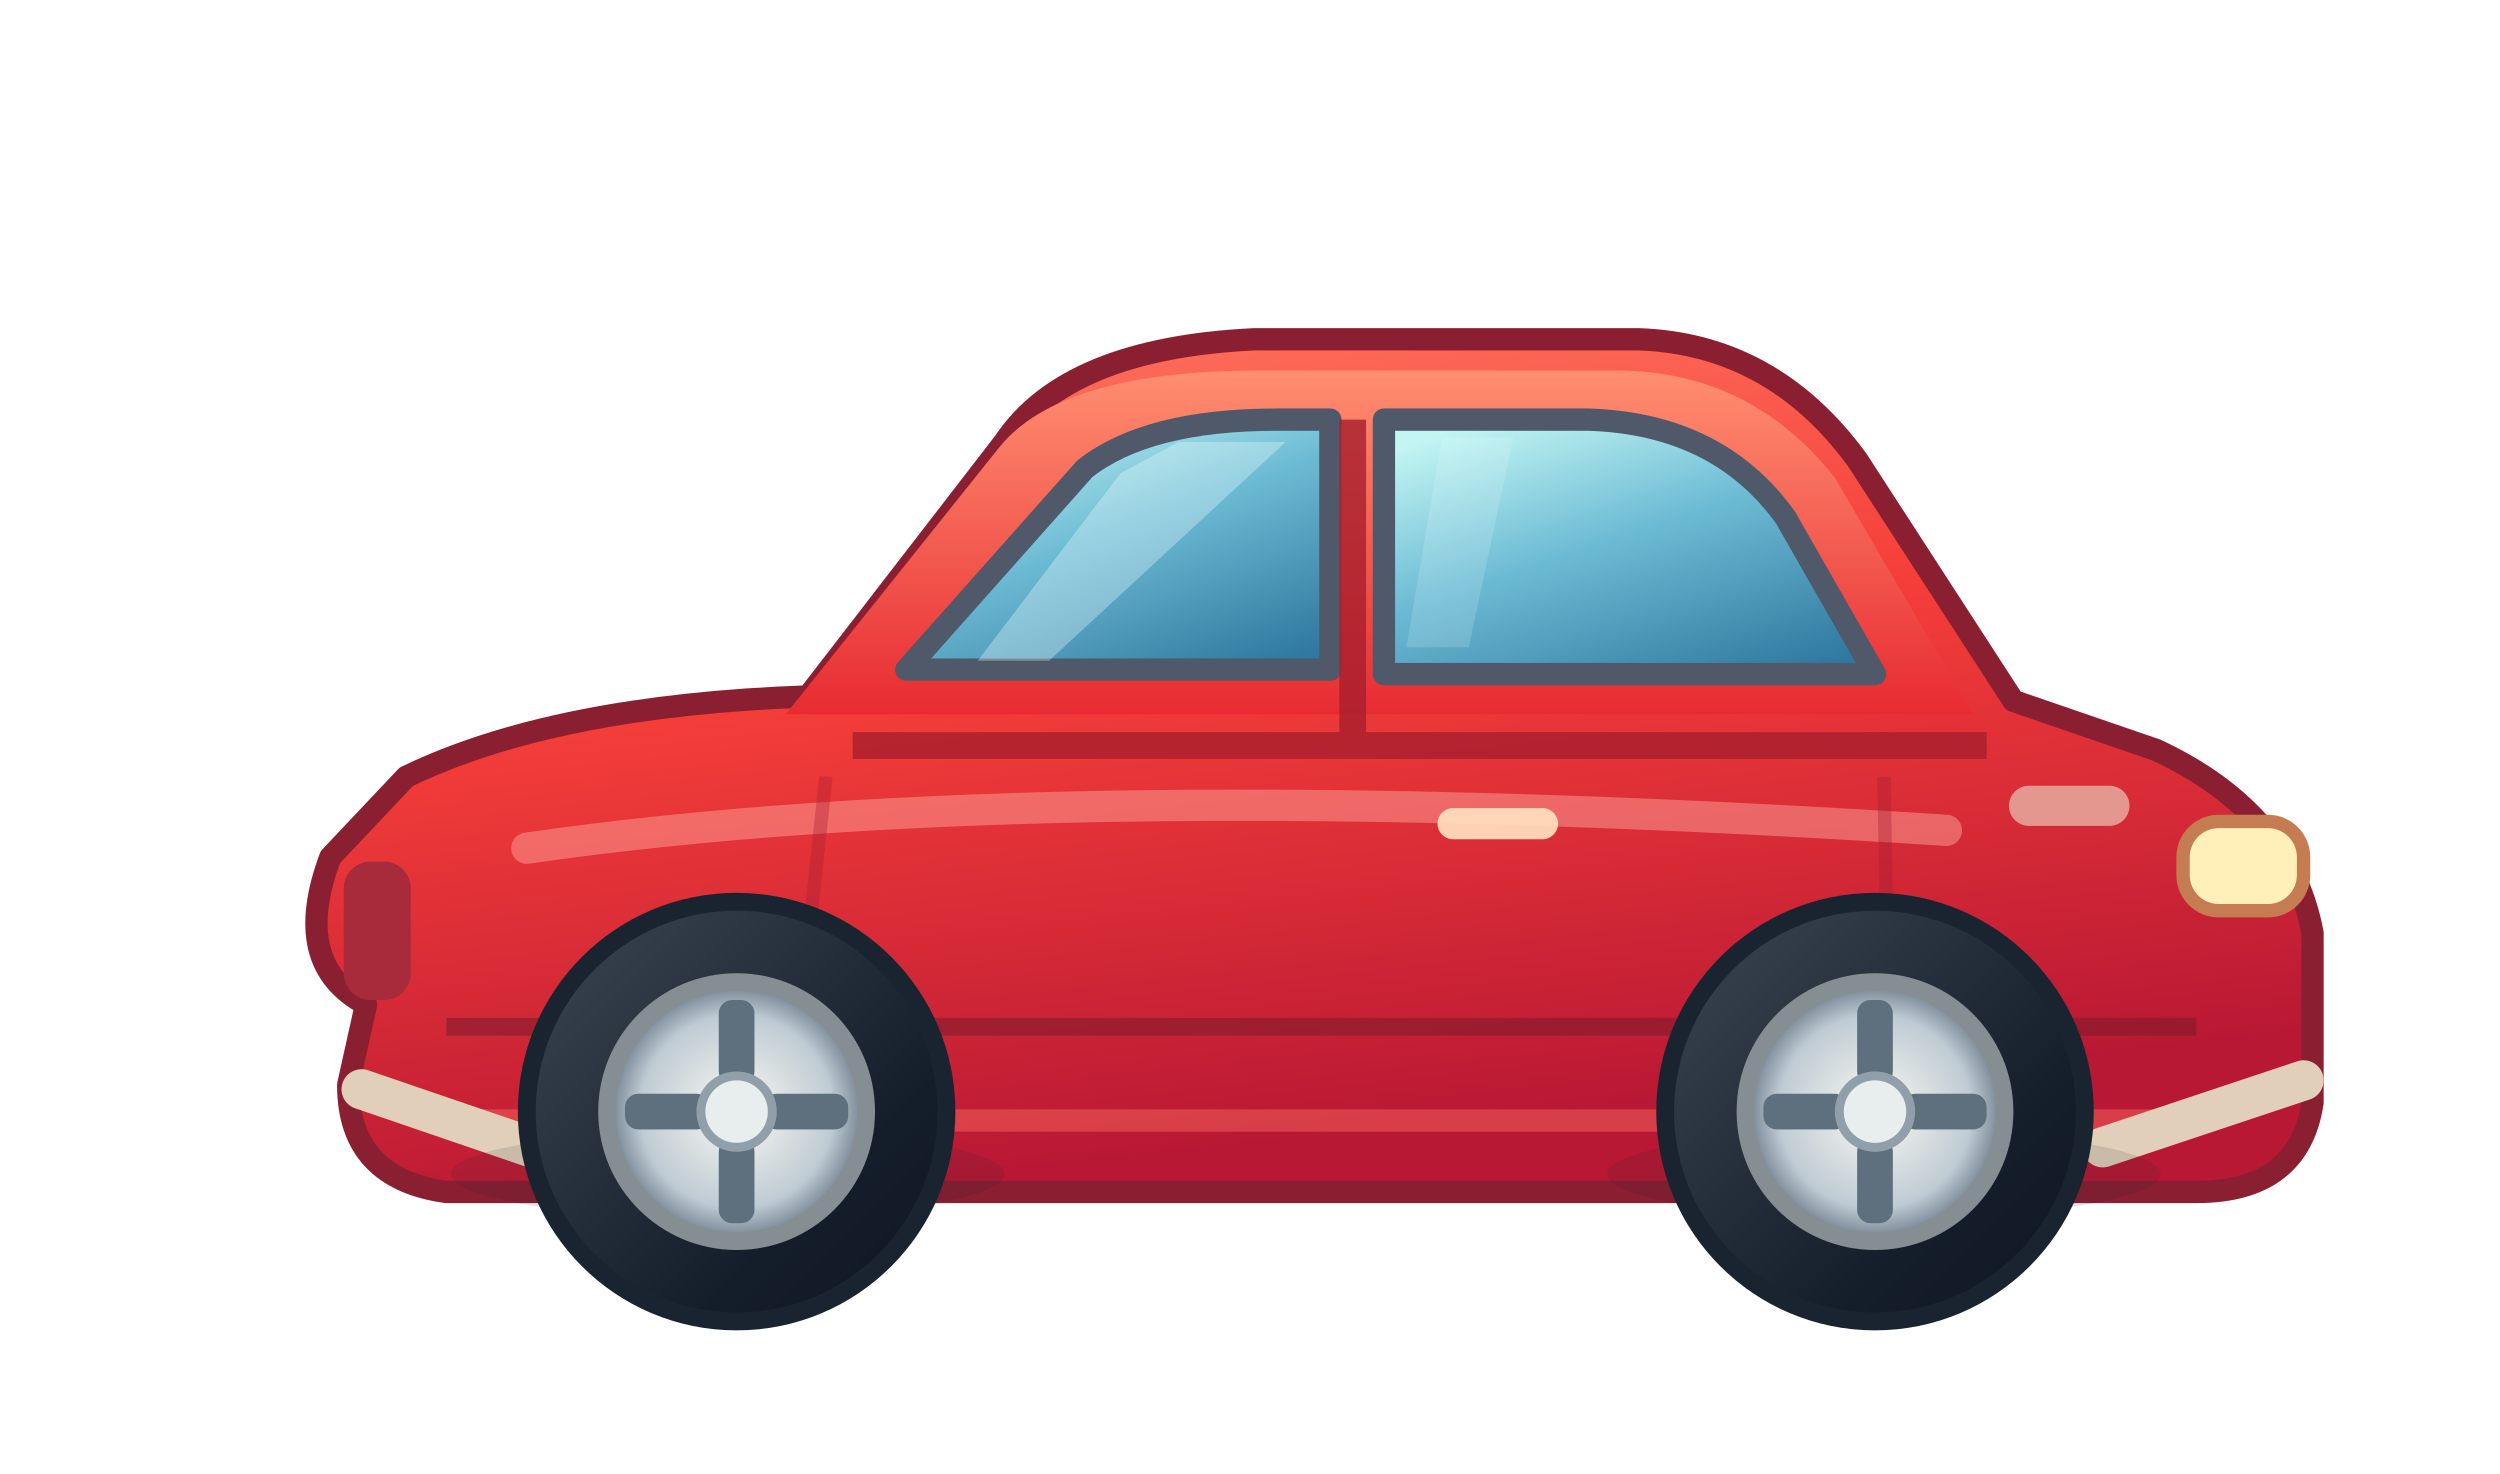
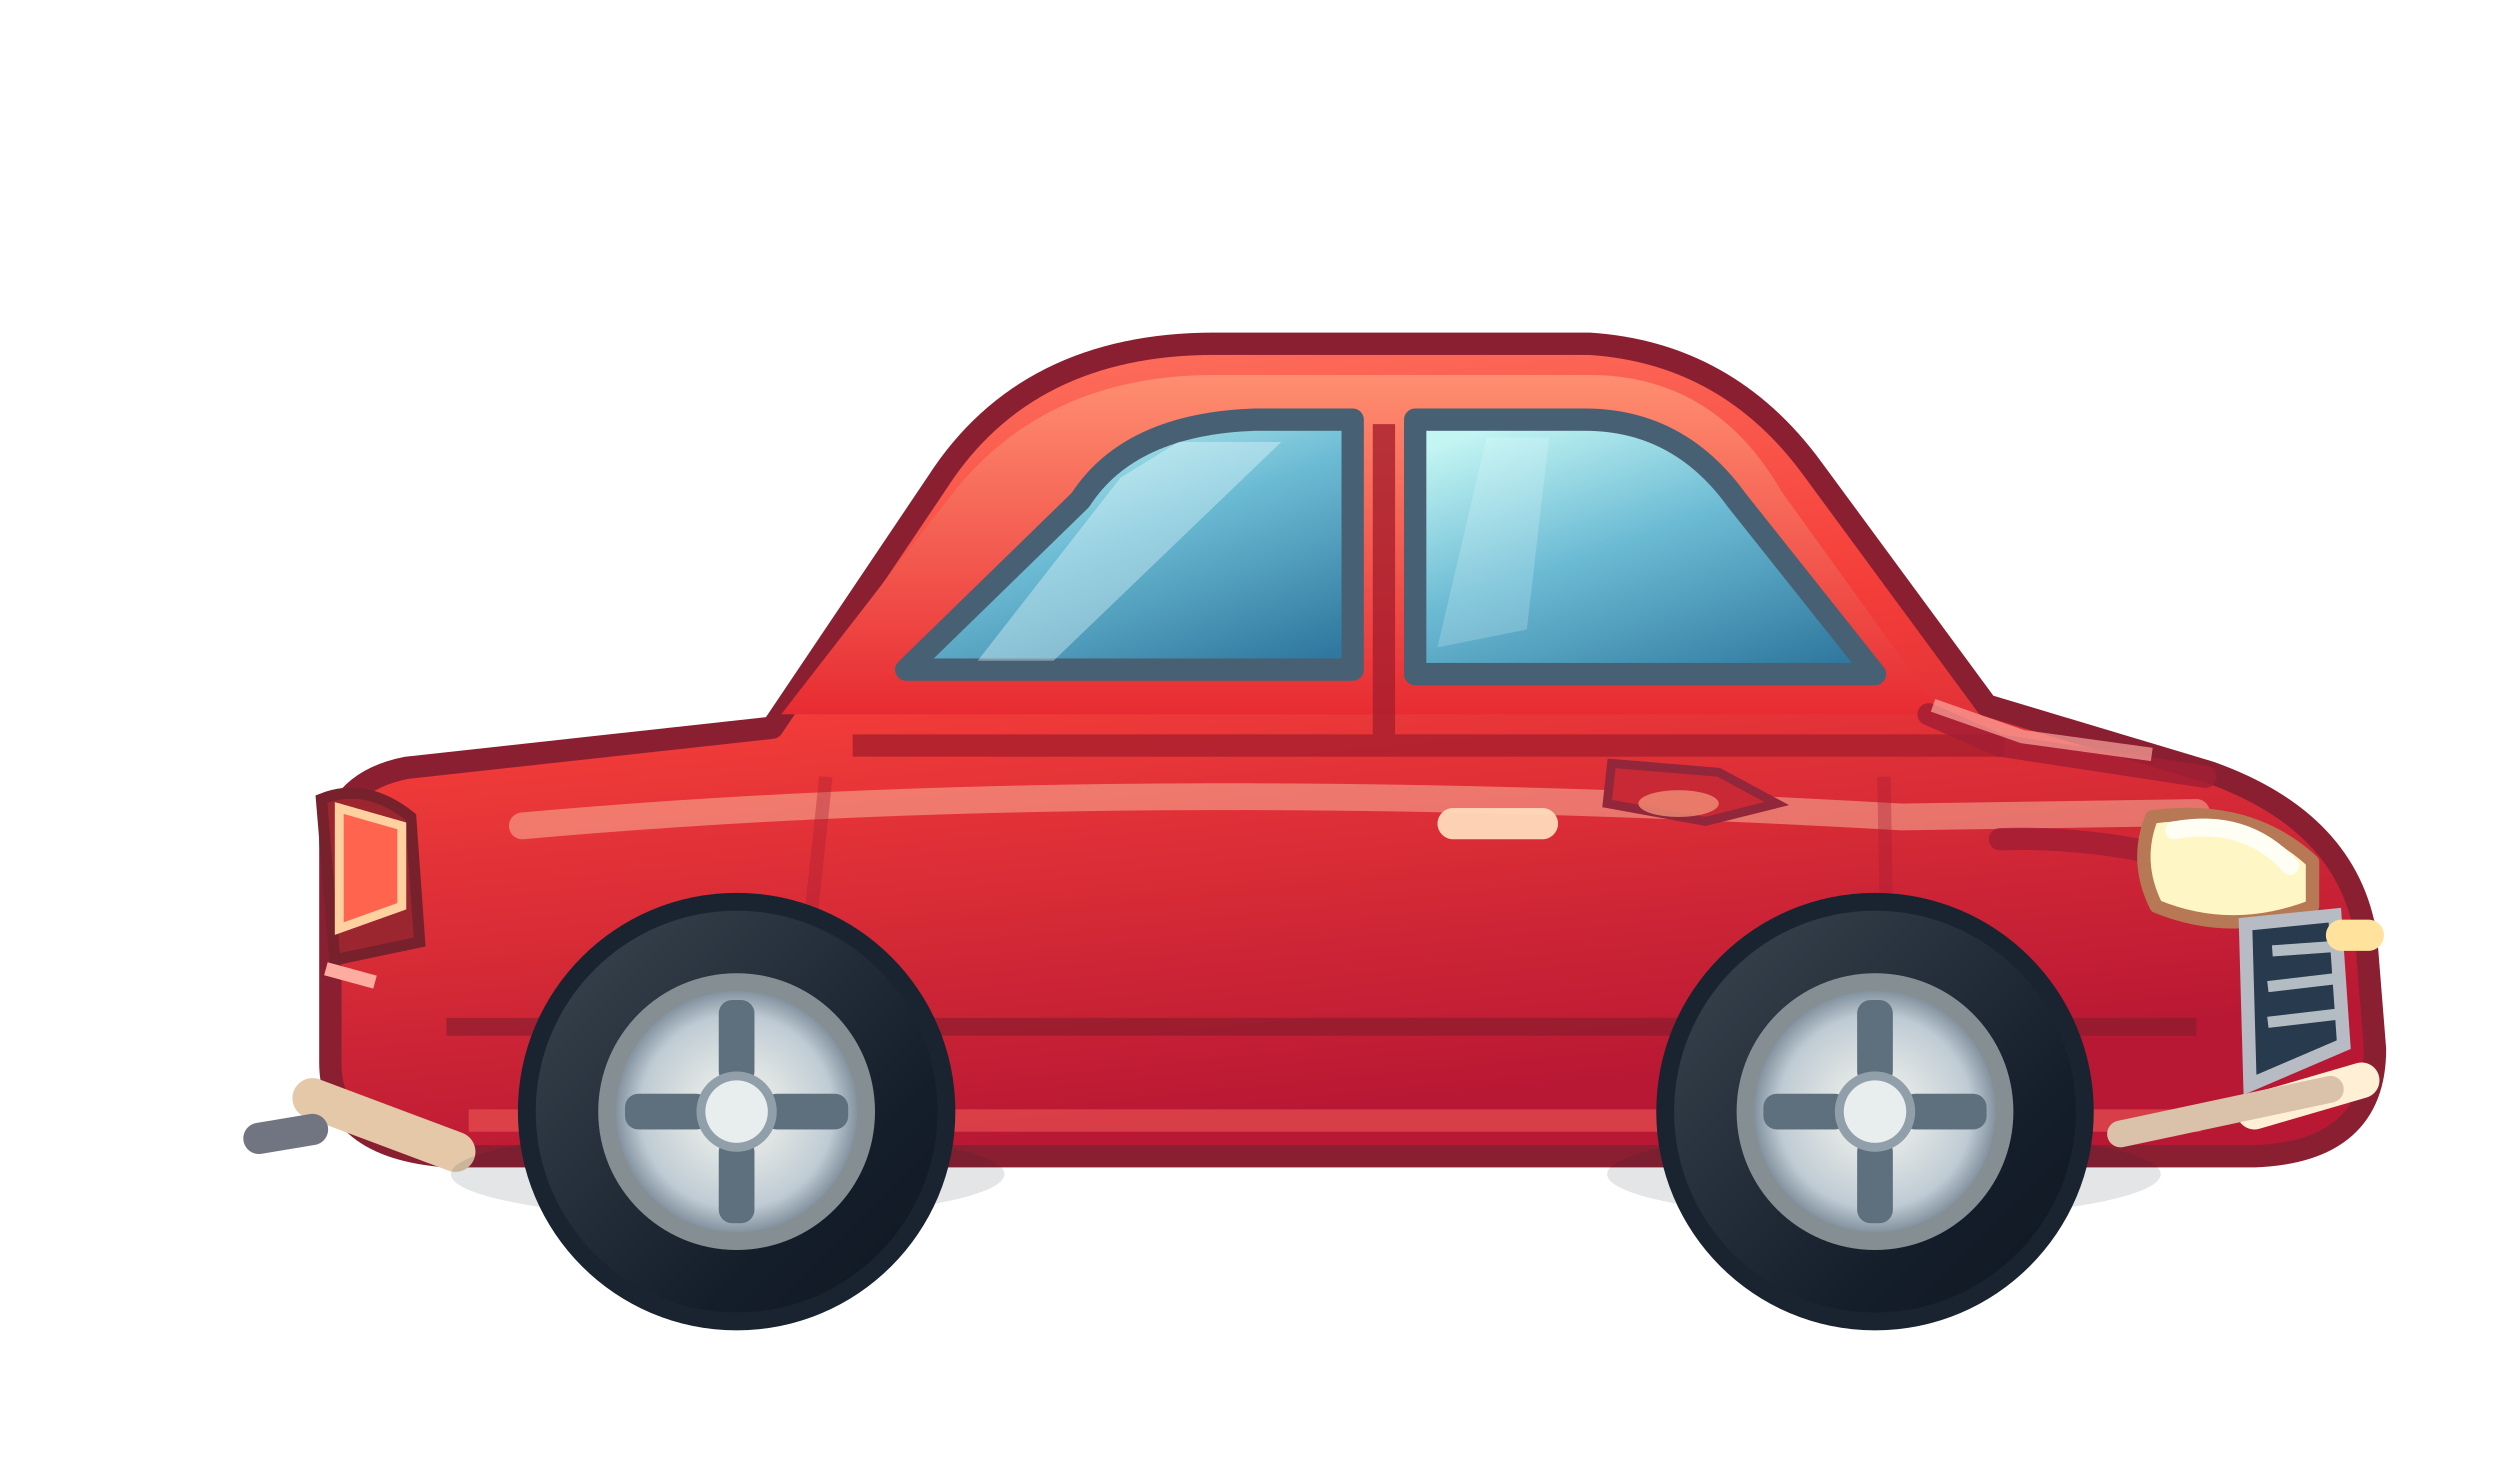
- <svg xmlns="http://www.w3.org/2000/svg" viewBox="0 0 560 330" role="img" aria-label="Կարմիր մուլտային մեքենա" preserveAspectRatio="xMidYMid meet">
+ <svg xmlns="http://www.w3.org/2000/svg" viewBox="0 0 560 330" role="img" data-facing="right" aria-label="Կարմիր մուլտային մեքենա՝ առջևը աջ կողմում" preserveAspectRatio="xMidYMid meet">
  <defs>
    <linearGradient id="paint" x1="0" y1="0" x2=".25" y2="1">
      <stop stop-color="#ff7963" />
      <stop offset=".45" stop-color="#f53e39" />
      <stop offset="1" stop-color="#b91834" />
    </linearGradient>
    <linearGradient id="roof" x1="0" y1="0" x2="0" y2="1">
      <stop stop-color="#ff8e70" />
      <stop offset="1" stop-color="#e82b32" />
    </linearGradient>
    <linearGradient id="glass" x1=".2" y1="0" x2=".85" y2="1">
      <stop stop-color="#c3f5f3" />
      <stop offset=".45" stop-color="#6cbbd4" />
      <stop offset="1" stop-color="#30789f" />
    </linearGradient>
    <linearGradient id="tire" x1="0" y1="0" x2="1" y2="1">
      <stop stop-color="#3c4752" />
      <stop offset=".7" stop-color="#141e2a" />
      <stop offset="1" stop-color="#0e1620" />
    </linearGradient>
    <radialGradient id="hub">
      <stop stop-color="#fafaf0" />
      <stop offset=".8" stop-color="#bfcbd4" />
      <stop offset="1" stop-color="#8493a0" />
    </radialGradient>
  </defs>
-   <path d="M82 225Q65 216 74 192L91 174Q124 158 181 156L225 99Q239 78 281 76L367 76Q397 77 416 103L451 157L483 168Q513 182 518 209L518 247Q515 267 492 267L100 267Q78 264 78 243Z" fill="url(#paint)" stroke="#8b1f32" stroke-width="5" stroke-linejoin="round" />
-   <path d="M224 100Q238 83 282 83L362 83Q392 83 411 107L442 160L176 160Z" fill="url(#roof)" />
-   <path d="M243 105Q257 94 286 94L298 94L298 150L203 150Z" fill="url(#glass)" stroke="#4f596a" stroke-width="5" stroke-linejoin="round" />
-   <path d="M310 94L356 94Q385 95 400 116L420 151L310 151Z" fill="url(#glass)" stroke="#4f596a" stroke-width="5" stroke-linejoin="round" />
-   <path d="M251 106L264 99L288 99L235 148L219 148Z" fill="#f2ffff" opacity=".32" />
-   <path d="M323 98L339 98L329 145L315 145Z" fill="#f2ffff" opacity=".16" />
-   <path d="M303 94L303 167M191 167L445 167" fill="none" stroke="#a71e2d" stroke-width="6" opacity=".8" />
-   <path d="M118 190Q235 173 436 186" stroke="#ffaaa0" stroke-width="7" stroke-linecap="round" opacity=".46" fill="none" />
+   <path d="M74 214L74 188Q76 175 91 172L173 163L210 108Q230 77 272 77L356 77Q387 79 406 105L445 158L495 173Q526 184 530 210L532 235Q532 258 505 259L100 259Q74 257 74 238Z" fill="url(#paint)" stroke="#8b1f32" stroke-width="5" stroke-linejoin="round" />
+   <path d="M213 111Q234 84 272 84L356 84Q384 84 399 110L435 160L175 160Z" fill="url(#roof)" />
+   <path d="M242 112Q253 95 281 94L303 94L303 150L203 150Z" fill="url(#glass)" stroke="#486073" stroke-width="5" stroke-linejoin="round" />
+   <path d="M317 94L355 94Q376 94 389 112L420 151L317 151Z" fill="url(#glass)" stroke="#486073" stroke-width="5" stroke-linejoin="round" />
+   <path d="M251 107L264 99L287 99L236 148L219 148Z" fill="#f2ffff" opacity=".36" />
+   <path d="M333 98L347 98L342 141L322 145Z" fill="#f2ffff" opacity=".2" />
+   <path d="M310 95L310 169M191 167L449 167" fill="none" stroke="#a71e2d" stroke-width="5" opacity=".8" />
+   <path d="M117 185Q250 173 426 183L492 182" stroke="#ffd2b2" stroke-width="6" stroke-linecap="round" opacity=".44" fill="none" />
+   <path d="M432 160L448 167L494 174M448 188Q475 187 504 197" stroke="#a21d33" stroke-width="5" fill="none" opacity=".82" stroke-linecap="round" />
+   <path d="M433 158L453 165L482 169" stroke="#ffaaa0" stroke-width="3" fill="none" opacity=".68" />
  <path d="M100 230L492 230" stroke="#821a2c" stroke-width="4" opacity=".6" />
  <path d="M105 251L493 251" stroke="#f7645b" stroke-width="5" opacity=".5" />
  <path d="M185 174L179 230M422 174L423 229" stroke="#a21c30" stroke-width="3" opacity=".35" />
  <rect x="322" y="181" width="27" height="7" rx="3.5" fill="#ffddbd" opacity=".93" />
-   <rect x="450" y="176" width="27" height="9" rx="4.5" fill="#e6a399" opacity=".9" />
-   <rect x="489" y="184" width="27" height="20" rx="8" fill="#fff0ba" stroke="#c57c52" stroke-width="3" />
-   <rect x="77" y="193" width="15" height="31" rx="6" fill="#a72b3a" />
-   <path d="M81 244L119 257M471 257L516 242" stroke="#e1cfba" stroke-width="9" stroke-linecap="round" />
+   <path d="M361 171L385 173L398 180L382 184L360 180Z" fill="#c82935" stroke="#92263a" stroke-width="2" />
+   <ellipse cx="376" cy="180" rx="9" ry="3" fill="#f18f76" opacity=".8" />
+   <g id="areg-car-front" data-end="front" data-direction="right">
+     <path id="areg-front-headlight" d="M482 183Q504 180 518 193L518 203Q500 210 483 203Q478 193 482 183Z" fill="#fff6c5" stroke="#b77955" stroke-width="3" stroke-linejoin="round" />
+     <path d="M487 186Q503 183 513 194" fill="none" stroke="#fffef5" stroke-width="4" stroke-linecap="round" />
+     <path d="M503 207L523 205L525 234L504 243Z" fill="#283a4d" stroke="#b7bbc4" stroke-width="3" />
+     <path d="M509 213L523 212M508 221L525 219M508 229L525 227" stroke="#b3bcc2" stroke-width="2.5" />
+     <rect x="521" y="206" width="13" height="7" rx="3.5" fill="#ffe29b" />
+     <path d="M505 249L529 242" stroke="#fff0d5" stroke-width="8" stroke-linecap="round" />
+   </g>
+   <g id="areg-car-rear" data-end="rear" data-direction="left">
+     <path d="M72 179Q82 175 92 183L94 211L75 215Z" fill="#9b2630" stroke="#76212c" stroke-width="2.5" />
+     <path d="M76 181L90 185L90 203L76 208Z" fill="#ff654e" stroke="#ffd0a0" stroke-width="2" />
+     <path d="M73 217L84 220" stroke="#ffaca0" stroke-width="3" />
+     <path d="M70 246L102 258" stroke="#e4c8a8" stroke-width="9" stroke-linecap="round" />
+     <path d="M70 253L58 255" stroke="#707581" stroke-width="7" stroke-linecap="round" />
+   </g>
+   <path d="M475 254L522 244" stroke="#d9c2a9" stroke-width="6" stroke-linecap="round" />
  <ellipse cx="163" cy="263" rx="62" ry="10" fill="#17202b" opacity=".12" />
  <ellipse cx="422" cy="263" rx="62" ry="10" fill="#17202b" opacity=".12" />
  <g class="areg-car-wheel" data-wheel="rear" transform="translate(165 249)">
    <circle r="47" fill="url(#tire)" stroke="#1a2430" stroke-width="4" />
    <circle r="31" fill="#858e93" />
    <circle r="27" fill="url(#hub)" />
    <g fill="#5e707d">
      <rect x="-4" y="-25" width="8" height="19" rx="3" />
      <rect x="-4" y="6" width="8" height="19" rx="3" />
      <rect x="-25" y="-4" width="19" height="8" rx="3" />
      <rect x="6" y="-4" width="19" height="8" rx="3" />
    </g>
    <circle r="8" fill="#e8eded" stroke="#909faa" stroke-width="2" />
  </g>
  <g class="areg-car-wheel" data-wheel="front" transform="translate(420 249)">
    <circle r="47" fill="url(#tire)" stroke="#1a2430" stroke-width="4" />
    <circle r="31" fill="#858e93" />
    <circle r="27" fill="url(#hub)" />
    <g fill="#5e707d">
      <rect x="-4" y="-25" width="8" height="19" rx="3" />
      <rect x="-4" y="6" width="8" height="19" rx="3" />
      <rect x="-25" y="-4" width="19" height="8" rx="3" />
      <rect x="6" y="-4" width="19" height="8" rx="3" />
    </g>
    <circle r="8" fill="#e8eded" stroke="#909faa" stroke-width="2" />
  </g>
</svg>
